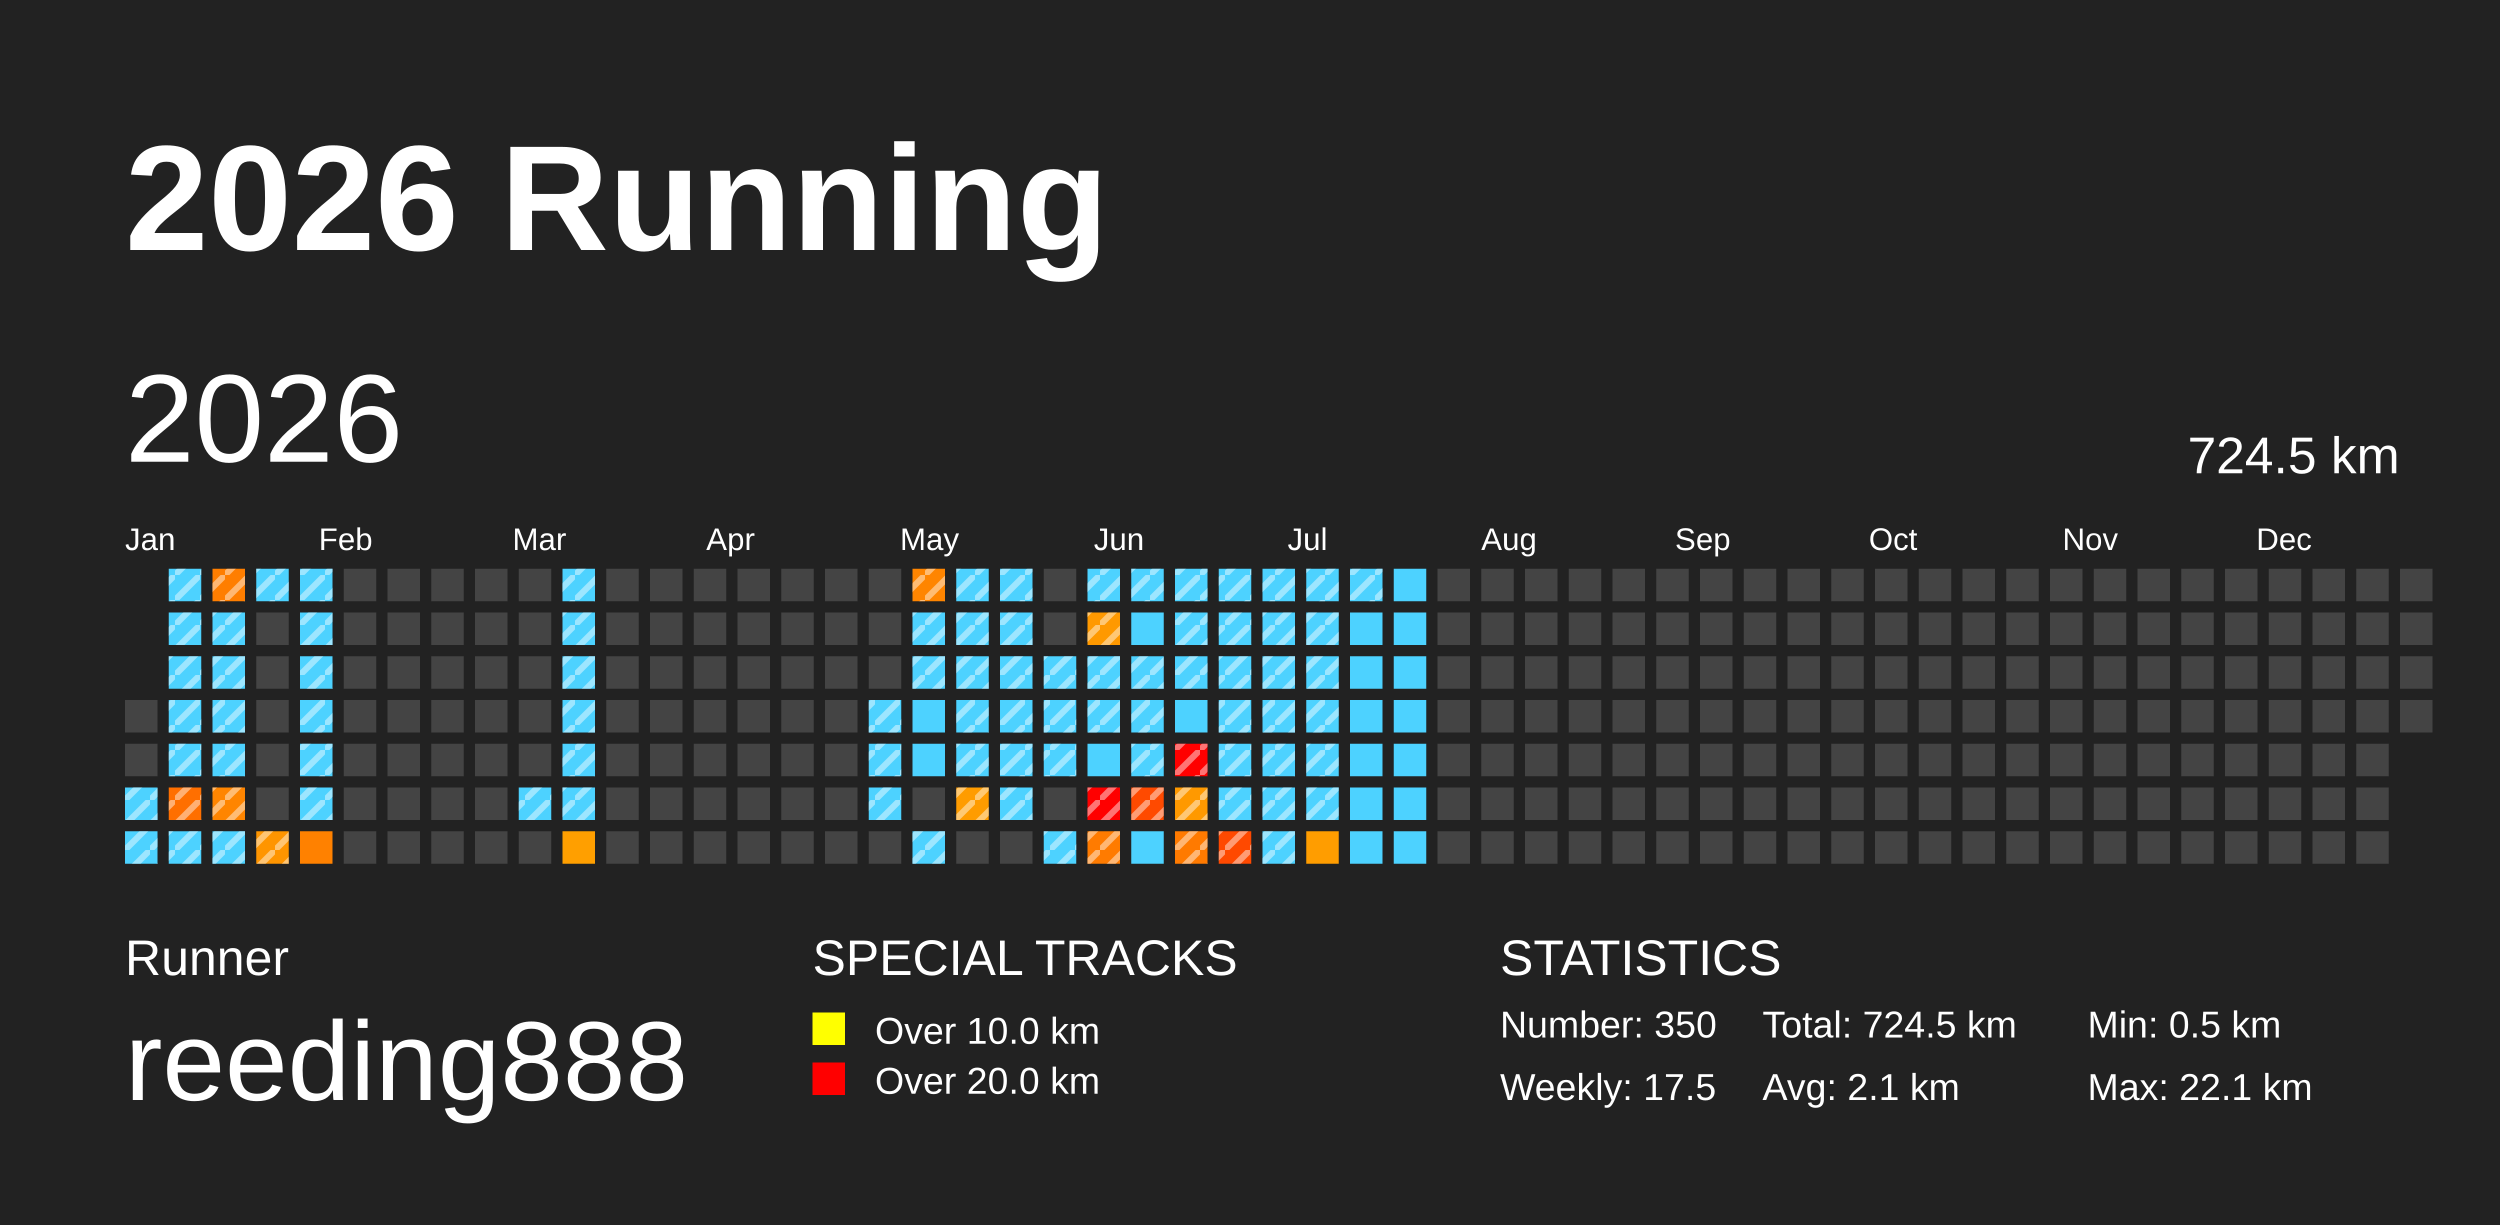
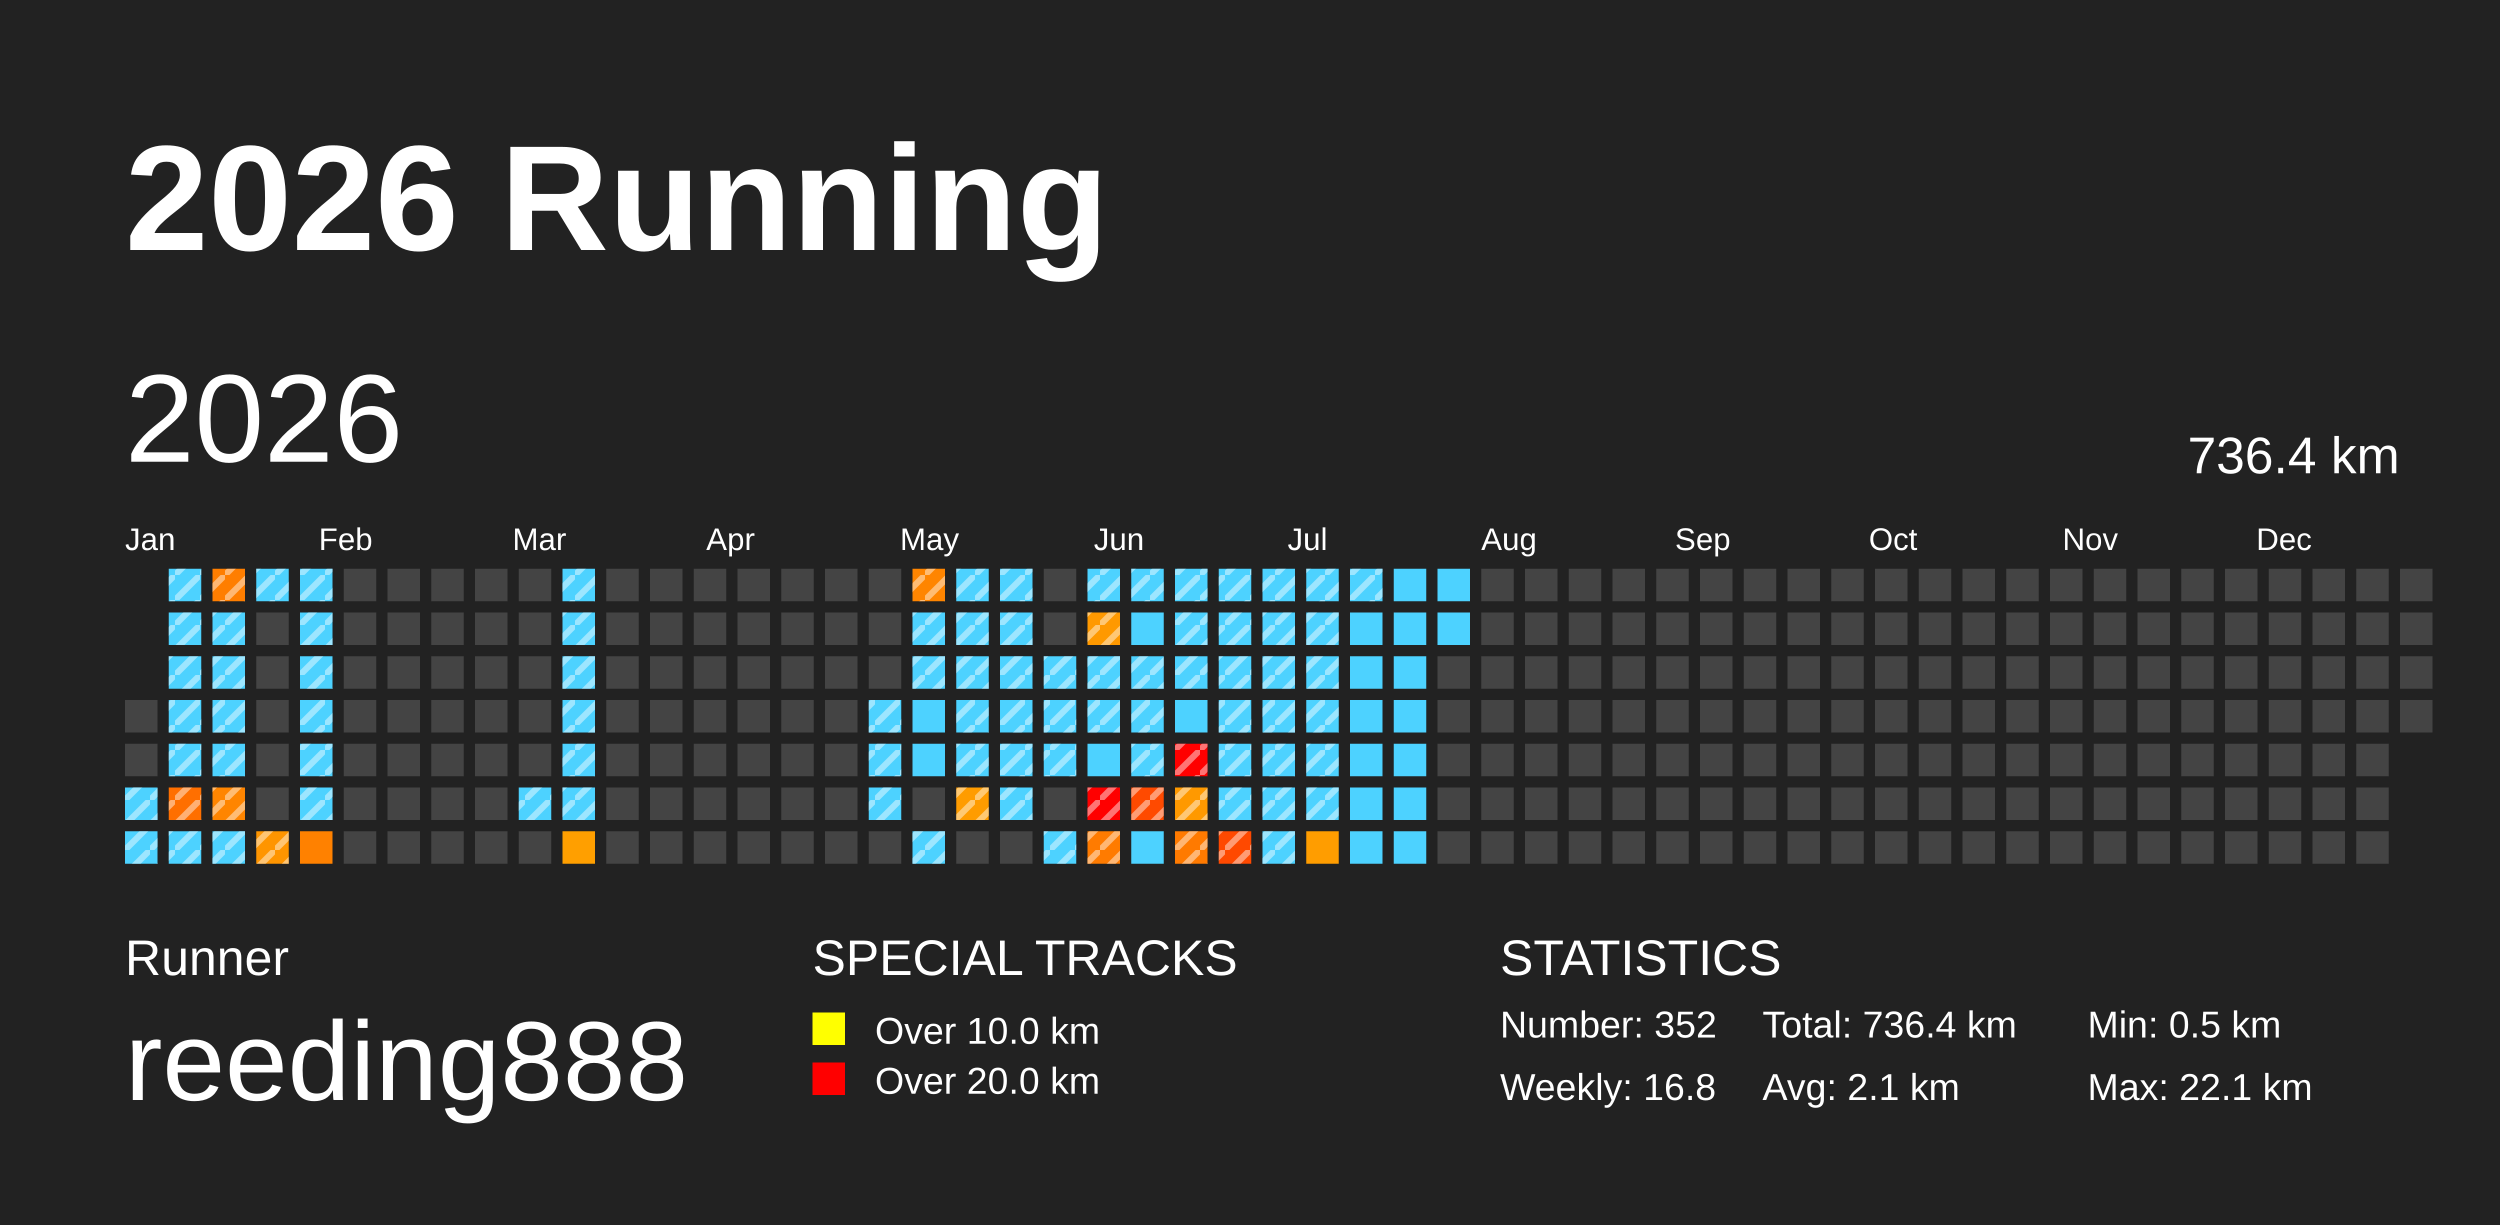
<svg xmlns="http://www.w3.org/2000/svg" baseProfile="full" height="98mm" version="1.1" viewBox="0,0,200,98" width="200mm">
  <defs>
    <pattern height="2" id="indoor-stripe" patternUnits="userSpaceOnUse" width="2">
      <line stroke="white" stroke-opacity="0.45" stroke-width="0.5" x1="0" x2="2" y1="2" y2="0" />
    </pattern>
  </defs>
  <rect fill="#222222" height="98" width="200" x="0" y="0" />
  <text fill="#FFFFFF" style="font-size:12px; font-family:Arial; font-weight:bold;" x="10" y="20">2026 Running</text>
  <text fill="#FFFFFF" style="font-size:4px; font-family:Arial" x="10" y="78">Runner</text>
  <text fill="#FFFFFF" style="font-size:9px; font-family:Arial" x="10" y="88">reeding888</text>
  <text fill="#FFFFFF" style="font-size:4px; font-family:Arial" x="65" y="78">SPECIAL TRACKS</text>
  <rect fill="yellow" height="2.6" width="2.6" x="65" y="81" />
  <text fill="#FFFFFF" style="font-size:3px; font-family:Arial" x="70" y="83.5">Over 10.0 km</text>
  <rect fill="red" height="2.6" width="2.6" x="65" y="85" />
  <text fill="#FFFFFF" style="font-size:3px; font-family:Arial" x="70" y="87.5">Over 20.0 km</text>
  <text fill="#FFFFFF" style="font-size:4px; font-family:Arial" x="120" y="78">STATISTICS</text>
-   <text fill="#FFFFFF" style="font-size:3px; font-family:Arial" x="120" y="83">Number: 350</text>
-   <text fill="#FFFFFF" style="font-size:3px; font-family:Arial" x="120" y="88">Weekly: 17.5</text>
-   <text fill="#FFFFFF" style="font-size:3px; font-family:Arial" x="141" y="83">Total: 724.5 km</text>
+   <text fill="#FFFFFF" style="font-size:3px; font-family:Arial" x="120" y="83">Number: 352</text>
+   <text fill="#FFFFFF" style="font-size:3px; font-family:Arial" x="120" y="88">Weekly: 16.8</text>
+   <text fill="#FFFFFF" style="font-size:3px; font-family:Arial" x="141" y="83">Total: 736.4 km</text>
  <text fill="#FFFFFF" style="font-size:3px; font-family:Arial" x="141" y="88">Avg: 2.1 km</text>
  <text fill="#FFFFFF" style="font-size:3px; font-family:Arial" x="167" y="83">Min: 0.5 km</text>
  <text fill="#FFFFFF" style="font-size:3px; font-family:Arial" x="167" y="88">Max: 22.1 km</text>
  <text dominant-baseline="hanging" fill="#FFFFFF" style="font-size:10.0px; font-family:Arial;" x="10" y="30">2026</text>
-   <text dominant-baseline="hanging" fill="#FFFFFF" style="font-size:4.125px; font-family:Arial;" x="175" y="35">724.5 km</text>
+   <text dominant-baseline="hanging" fill="#FFFFFF" style="font-size:4.125px; font-family:Arial;" x="175" y="35">736.4 km</text>
  <text fill="#FFFFFF" style="font-size:2.5px; font-family:Arial" x="10.0" y="44">Jan</text>
  <text fill="#FFFFFF" style="font-size:2.5px; font-family:Arial" x="25.5" y="44">Feb</text>
  <text fill="#FFFFFF" style="font-size:2.5px; font-family:Arial" x="41.0" y="44">Mar</text>
  <text fill="#FFFFFF" style="font-size:2.5px; font-family:Arial" x="56.5" y="44">Apr</text>
  <text fill="#FFFFFF" style="font-size:2.5px; font-family:Arial" x="72.0" y="44">May</text>
  <text fill="#FFFFFF" style="font-size:2.5px; font-family:Arial" x="87.5" y="44">Jun</text>
  <text fill="#FFFFFF" style="font-size:2.5px; font-family:Arial" x="103.0" y="44">Jul</text>
  <text fill="#FFFFFF" style="font-size:2.5px; font-family:Arial" x="118.5" y="44">Aug</text>
  <text fill="#FFFFFF" style="font-size:2.5px; font-family:Arial" x="134.0" y="44">Sep</text>
  <text fill="#FFFFFF" style="font-size:2.5px; font-family:Arial" x="149.5" y="44">Oct</text>
  <text fill="#FFFFFF" style="font-size:2.5px; font-family:Arial" x="165.0" y="44">Nov</text>
  <text fill="#FFFFFF" style="font-size:2.5px; font-family:Arial" x="180.5" y="44">Dec</text>
  <rect fill="#444444" height="2.6" width="2.6" x="10.0" y="56.0" />
  <rect fill="#444444" height="2.6" width="2.6" x="10.0" y="59.5" />
  <rect fill="#4dd2ff" height="2.6" width="2.6" x="10.0" y="63.0" />
  <rect fill="url(#indoor-stripe)" height="2.6" style="pointer-events: none;" width="2.6" x="10.0" y="63.0" />
  <rect fill="#4dd2ff" height="2.6" width="2.6" x="10.0" y="66.5" />
  <rect fill="url(#indoor-stripe)" height="2.6" style="pointer-events: none;" width="2.6" x="10.0" y="66.5" />
  <rect fill="#4dd2ff" height="2.6" width="2.6" x="13.5" y="45.5" />
  <rect fill="url(#indoor-stripe)" height="2.6" style="pointer-events: none;" width="2.6" x="13.5" y="45.5" />
  <rect fill="#4dd2ff" height="2.6" width="2.6" x="13.5" y="49.0" />
  <rect fill="url(#indoor-stripe)" height="2.6" style="pointer-events: none;" width="2.6" x="13.5" y="49.0" />
  <rect fill="#4dd2ff" height="2.6" width="2.6" x="13.5" y="52.5" />
  <rect fill="url(#indoor-stripe)" height="2.6" style="pointer-events: none;" width="2.6" x="13.5" y="52.5" />
  <rect fill="#4dd2ff" height="2.6" width="2.6" x="13.5" y="56.0" />
  <rect fill="url(#indoor-stripe)" height="2.6" style="pointer-events: none;" width="2.6" x="13.5" y="56.0" />
  <rect fill="#4dd2ff" height="2.6" width="2.6" x="13.5" y="59.5" />
  <rect fill="url(#indoor-stripe)" height="2.6" style="pointer-events: none;" width="2.6" x="13.5" y="59.5" />
  <rect fill="#ff6f00" height="2.6" width="2.6" x="13.5" y="63.0" />
  <rect fill="url(#indoor-stripe)" height="2.6" style="pointer-events: none;" width="2.6" x="13.5" y="63.0" />
  <rect fill="#4dd2ff" height="2.6" width="2.6" x="13.5" y="66.5" />
  <rect fill="url(#indoor-stripe)" height="2.6" style="pointer-events: none;" width="2.6" x="13.5" y="66.5" />
  <rect fill="#ff7e00" height="2.6" width="2.6" x="17.0" y="45.5" />
  <rect fill="url(#indoor-stripe)" height="2.6" style="pointer-events: none;" width="2.6" x="17.0" y="45.5" />
  <rect fill="#4dd2ff" height="2.6" width="2.6" x="17.0" y="49.0" />
  <rect fill="url(#indoor-stripe)" height="2.6" style="pointer-events: none;" width="2.6" x="17.0" y="49.0" />
  <rect fill="#4dd2ff" height="2.6" width="2.6" x="17.0" y="52.5" />
  <rect fill="url(#indoor-stripe)" height="2.6" style="pointer-events: none;" width="2.6" x="17.0" y="52.5" />
  <rect fill="#4dd2ff" height="2.6" width="2.6" x="17.0" y="56.0" />
  <rect fill="url(#indoor-stripe)" height="2.6" style="pointer-events: none;" width="2.6" x="17.0" y="56.0" />
  <rect fill="#4dd2ff" height="2.6" width="2.6" x="17.0" y="59.5" />
  <rect fill="url(#indoor-stripe)" height="2.6" style="pointer-events: none;" width="2.6" x="17.0" y="59.5" />
  <rect fill="#ff8500" height="2.6" width="2.6" x="17.0" y="63.0" />
  <rect fill="url(#indoor-stripe)" height="2.6" style="pointer-events: none;" width="2.6" x="17.0" y="63.0" />
  <rect fill="#4dd2ff" height="2.6" width="2.6" x="17.0" y="66.5" />
  <rect fill="url(#indoor-stripe)" height="2.6" style="pointer-events: none;" width="2.6" x="17.0" y="66.5" />
  <rect fill="#4dd2ff" height="2.6" width="2.6" x="20.5" y="45.5" />
  <rect fill="url(#indoor-stripe)" height="2.6" style="pointer-events: none;" width="2.6" x="20.5" y="45.5" />
  <rect fill="#444444" height="2.6" width="2.6" x="20.5" y="49.0" />
  <rect fill="#444444" height="2.6" width="2.6" x="20.5" y="52.5" />
  <rect fill="#444444" height="2.6" width="2.6" x="20.5" y="56.0" />
  <rect fill="#444444" height="2.6" width="2.6" x="20.5" y="59.5" />
  <rect fill="#444444" height="2.6" width="2.6" x="20.5" y="63.0" />
  <rect fill="#ff9500" height="2.6" width="2.6" x="20.5" y="66.5" />
  <rect fill="url(#indoor-stripe)" height="2.6" style="pointer-events: none;" width="2.6" x="20.5" y="66.5" />
  <rect fill="#4dd2ff" height="2.6" width="2.6" x="24.0" y="45.5" />
  <rect fill="url(#indoor-stripe)" height="2.6" style="pointer-events: none;" width="2.6" x="24.0" y="45.5" />
  <rect fill="#4dd2ff" height="2.6" width="2.6" x="24.0" y="49.0" />
  <rect fill="url(#indoor-stripe)" height="2.6" style="pointer-events: none;" width="2.6" x="24.0" y="49.0" />
  <rect fill="#4dd2ff" height="2.6" width="2.6" x="24.0" y="52.5" />
  <rect fill="url(#indoor-stripe)" height="2.6" style="pointer-events: none;" width="2.6" x="24.0" y="52.5" />
  <rect fill="#4dd2ff" height="2.6" width="2.6" x="24.0" y="56.0" />
  <rect fill="url(#indoor-stripe)" height="2.6" style="pointer-events: none;" width="2.6" x="24.0" y="56.0" />
  <rect fill="#4dd2ff" height="2.6" width="2.6" x="24.0" y="59.5" />
  <rect fill="url(#indoor-stripe)" height="2.6" style="pointer-events: none;" width="2.6" x="24.0" y="59.5" />
  <rect fill="#4dd2ff" height="2.6" width="2.6" x="24.0" y="63.0" />
  <rect fill="url(#indoor-stripe)" height="2.6" style="pointer-events: none;" width="2.6" x="24.0" y="63.0" />
  <rect fill="#ff8100" height="2.6" width="2.6" x="24.0" y="66.5" />
  <rect fill="#444444" height="2.6" width="2.6" x="27.5" y="45.5" />
  <rect fill="#444444" height="2.6" width="2.6" x="27.5" y="49.0" />
  <rect fill="#444444" height="2.6" width="2.6" x="27.5" y="52.5" />
  <rect fill="#444444" height="2.6" width="2.6" x="27.5" y="56.0" />
  <rect fill="#444444" height="2.6" width="2.6" x="27.5" y="59.5" />
  <rect fill="#444444" height="2.6" width="2.6" x="27.5" y="63.0" />
  <rect fill="#444444" height="2.6" width="2.6" x="27.5" y="66.5" />
  <rect fill="#444444" height="2.6" width="2.6" x="31.0" y="45.5" />
  <rect fill="#444444" height="2.6" width="2.6" x="31.0" y="49.0" />
  <rect fill="#444444" height="2.6" width="2.6" x="31.0" y="52.5" />
  <rect fill="#444444" height="2.6" width="2.6" x="31.0" y="56.0" />
  <rect fill="#444444" height="2.6" width="2.6" x="31.0" y="59.5" />
  <rect fill="#444444" height="2.6" width="2.6" x="31.0" y="63.0" />
  <rect fill="#444444" height="2.6" width="2.6" x="31.0" y="66.5" />
  <rect fill="#444444" height="2.6" width="2.6" x="34.5" y="45.5" />
  <rect fill="#444444" height="2.6" width="2.6" x="34.5" y="49.0" />
  <rect fill="#444444" height="2.6" width="2.6" x="34.5" y="52.5" />
  <rect fill="#444444" height="2.6" width="2.6" x="34.5" y="56.0" />
  <rect fill="#444444" height="2.6" width="2.6" x="34.5" y="59.5" />
  <rect fill="#444444" height="2.6" width="2.6" x="34.5" y="63.0" />
  <rect fill="#444444" height="2.6" width="2.6" x="34.5" y="66.5" />
  <rect fill="#444444" height="2.6" width="2.6" x="38.0" y="45.5" />
  <rect fill="#444444" height="2.6" width="2.6" x="38.0" y="49.0" />
  <rect fill="#444444" height="2.6" width="2.6" x="38.0" y="52.5" />
  <rect fill="#444444" height="2.6" width="2.6" x="38.0" y="56.0" />
  <rect fill="#444444" height="2.6" width="2.6" x="38.0" y="59.5" />
  <rect fill="#444444" height="2.6" width="2.6" x="38.0" y="63.0" />
  <rect fill="#444444" height="2.6" width="2.6" x="38.0" y="66.5" />
  <rect fill="#444444" height="2.6" width="2.6" x="41.5" y="45.5" />
  <rect fill="#444444" height="2.6" width="2.6" x="41.5" y="49.0" />
  <rect fill="#444444" height="2.6" width="2.6" x="41.5" y="52.5" />
  <rect fill="#444444" height="2.6" width="2.6" x="41.5" y="56.0" />
  <rect fill="#444444" height="2.6" width="2.6" x="41.5" y="59.5" />
  <rect fill="#4dd2ff" height="2.6" width="2.6" x="41.5" y="63.0" />
  <rect fill="url(#indoor-stripe)" height="2.6" style="pointer-events: none;" width="2.6" x="41.5" y="63.0" />
  <rect fill="#444444" height="2.6" width="2.6" x="41.5" y="66.5" />
  <rect fill="#4dd2ff" height="2.6" width="2.6" x="45.0" y="45.5" />
  <rect fill="url(#indoor-stripe)" height="2.6" style="pointer-events: none;" width="2.6" x="45.0" y="45.5" />
  <rect fill="#4dd2ff" height="2.6" width="2.6" x="45.0" y="49.0" />
  <rect fill="url(#indoor-stripe)" height="2.6" style="pointer-events: none;" width="2.6" x="45.0" y="49.0" />
  <rect fill="#4dd2ff" height="2.6" width="2.6" x="45.0" y="52.5" />
  <rect fill="url(#indoor-stripe)" height="2.6" style="pointer-events: none;" width="2.6" x="45.0" y="52.5" />
  <rect fill="#4dd2ff" height="2.6" width="2.6" x="45.0" y="56.0" />
  <rect fill="url(#indoor-stripe)" height="2.6" style="pointer-events: none;" width="2.6" x="45.0" y="56.0" />
  <rect fill="#4dd2ff" height="2.6" width="2.6" x="45.0" y="59.5" />
  <rect fill="url(#indoor-stripe)" height="2.6" style="pointer-events: none;" width="2.6" x="45.0" y="59.5" />
  <rect fill="#4dd2ff" height="2.6" width="2.6" x="45.0" y="63.0" />
  <rect fill="url(#indoor-stripe)" height="2.6" style="pointer-events: none;" width="2.6" x="45.0" y="63.0" />
  <rect fill="#ff9f00" height="2.6" width="2.6" x="45.0" y="66.5" />
  <rect fill="#444444" height="2.6" width="2.6" x="48.5" y="45.5" />
  <rect fill="#444444" height="2.6" width="2.6" x="48.5" y="49.0" />
  <rect fill="#444444" height="2.6" width="2.6" x="48.5" y="52.5" />
  <rect fill="#444444" height="2.6" width="2.6" x="48.5" y="56.0" />
  <rect fill="#444444" height="2.6" width="2.6" x="48.5" y="59.5" />
  <rect fill="#444444" height="2.6" width="2.6" x="48.5" y="63.0" />
  <rect fill="#444444" height="2.6" width="2.6" x="48.5" y="66.5" />
  <rect fill="#444444" height="2.6" width="2.6" x="52.0" y="45.5" />
  <rect fill="#444444" height="2.6" width="2.6" x="52.0" y="49.0" />
  <rect fill="#444444" height="2.6" width="2.6" x="52.0" y="52.5" />
  <rect fill="#444444" height="2.6" width="2.6" x="52.0" y="56.0" />
  <rect fill="#444444" height="2.6" width="2.6" x="52.0" y="59.5" />
  <rect fill="#444444" height="2.6" width="2.6" x="52.0" y="63.0" />
  <rect fill="#444444" height="2.6" width="2.6" x="52.0" y="66.5" />
  <rect fill="#444444" height="2.6" width="2.6" x="55.5" y="45.5" />
  <rect fill="#444444" height="2.6" width="2.6" x="55.5" y="49.0" />
  <rect fill="#444444" height="2.6" width="2.6" x="55.5" y="52.5" />
  <rect fill="#444444" height="2.6" width="2.6" x="55.5" y="56.0" />
  <rect fill="#444444" height="2.6" width="2.6" x="55.5" y="59.5" />
  <rect fill="#444444" height="2.6" width="2.6" x="55.5" y="63.0" />
  <rect fill="#444444" height="2.6" width="2.6" x="55.5" y="66.5" />
  <rect fill="#444444" height="2.6" width="2.6" x="59.0" y="45.5" />
  <rect fill="#444444" height="2.6" width="2.6" x="59.0" y="49.0" />
  <rect fill="#444444" height="2.6" width="2.6" x="59.0" y="52.5" />
  <rect fill="#444444" height="2.6" width="2.6" x="59.0" y="56.0" />
  <rect fill="#444444" height="2.6" width="2.6" x="59.0" y="59.5" />
  <rect fill="#444444" height="2.6" width="2.6" x="59.0" y="63.0" />
  <rect fill="#444444" height="2.6" width="2.6" x="59.0" y="66.5" />
  <rect fill="#444444" height="2.6" width="2.6" x="62.5" y="45.5" />
  <rect fill="#444444" height="2.6" width="2.6" x="62.5" y="49.0" />
  <rect fill="#444444" height="2.6" width="2.6" x="62.5" y="52.5" />
  <rect fill="#444444" height="2.6" width="2.6" x="62.5" y="56.0" />
  <rect fill="#444444" height="2.6" width="2.6" x="62.5" y="59.5" />
  <rect fill="#444444" height="2.6" width="2.6" x="62.5" y="63.0" />
  <rect fill="#444444" height="2.6" width="2.6" x="62.5" y="66.5" />
  <rect fill="#444444" height="2.6" width="2.6" x="66.0" y="45.5" />
  <rect fill="#444444" height="2.6" width="2.6" x="66.0" y="49.0" />
  <rect fill="#444444" height="2.6" width="2.6" x="66.0" y="52.5" />
  <rect fill="#444444" height="2.6" width="2.6" x="66.0" y="56.0" />
  <rect fill="#444444" height="2.6" width="2.6" x="66.0" y="59.5" />
  <rect fill="#444444" height="2.6" width="2.6" x="66.0" y="63.0" />
  <rect fill="#444444" height="2.6" width="2.6" x="66.0" y="66.5" />
  <rect fill="#444444" height="2.6" width="2.6" x="69.5" y="45.5" />
  <rect fill="#444444" height="2.6" width="2.6" x="69.5" y="49.0" />
  <rect fill="#444444" height="2.6" width="2.6" x="69.5" y="52.5" />
  <rect fill="#4dd2ff" height="2.6" width="2.6" x="69.5" y="56.0" />
  <rect fill="url(#indoor-stripe)" height="2.6" style="pointer-events: none;" width="2.6" x="69.5" y="56.0" />
  <rect fill="#4dd2ff" height="2.6" width="2.6" x="69.5" y="59.5" />
  <rect fill="url(#indoor-stripe)" height="2.6" style="pointer-events: none;" width="2.6" x="69.5" y="59.5" />
  <rect fill="#4dd2ff" height="2.6" width="2.6" x="69.5" y="63.0" />
  <rect fill="url(#indoor-stripe)" height="2.6" style="pointer-events: none;" width="2.6" x="69.5" y="63.0" />
  <rect fill="#444444" height="2.6" width="2.6" x="69.5" y="66.5" />
  <rect fill="#ff8500" height="2.6" width="2.6" x="73.0" y="45.5" />
  <rect fill="url(#indoor-stripe)" height="2.6" style="pointer-events: none;" width="2.6" x="73.0" y="45.5" />
  <rect fill="#4dd2ff" height="2.6" width="2.6" x="73.0" y="49.0" />
  <rect fill="url(#indoor-stripe)" height="2.6" style="pointer-events: none;" width="2.6" x="73.0" y="49.0" />
  <rect fill="#4dd2ff" height="2.6" width="2.6" x="73.0" y="52.5" />
  <rect fill="url(#indoor-stripe)" height="2.6" style="pointer-events: none;" width="2.6" x="73.0" y="52.5" />
  <rect fill="#4dd2ff" height="2.6" width="2.6" x="73.0" y="56.0" />
  <rect fill="#4dd2ff" height="2.6" width="2.6" x="73.0" y="59.5" />
  <rect fill="#444444" height="2.6" width="2.6" x="73.0" y="63.0" />
  <rect fill="#4dd2ff" height="2.6" width="2.6" x="73.0" y="66.5" />
  <rect fill="url(#indoor-stripe)" height="2.6" style="pointer-events: none;" width="2.6" x="73.0" y="66.5" />
  <rect fill="#4dd2ff" height="2.6" width="2.6" x="76.5" y="45.5" />
  <rect fill="url(#indoor-stripe)" height="2.6" style="pointer-events: none;" width="2.6" x="76.5" y="45.5" />
  <rect fill="#4dd2ff" height="2.6" width="2.6" x="76.5" y="49.0" />
  <rect fill="url(#indoor-stripe)" height="2.6" style="pointer-events: none;" width="2.6" x="76.5" y="49.0" />
  <rect fill="#4dd2ff" height="2.6" width="2.6" x="76.5" y="52.5" />
  <rect fill="url(#indoor-stripe)" height="2.6" style="pointer-events: none;" width="2.6" x="76.5" y="52.5" />
  <rect fill="#4dd2ff" height="2.6" width="2.6" x="76.5" y="56.0" />
  <rect fill="url(#indoor-stripe)" height="2.6" style="pointer-events: none;" width="2.6" x="76.5" y="56.0" />
  <rect fill="#4dd2ff" height="2.6" width="2.6" x="76.5" y="59.5" />
  <rect fill="url(#indoor-stripe)" height="2.6" style="pointer-events: none;" width="2.6" x="76.5" y="59.5" />
  <rect fill="#ff9c00" height="2.6" width="2.6" x="76.5" y="63.0" />
  <rect fill="url(#indoor-stripe)" height="2.6" style="pointer-events: none;" width="2.6" x="76.5" y="63.0" />
  <rect fill="#444444" height="2.6" width="2.6" x="76.5" y="66.5" />
  <rect fill="#4dd2ff" height="2.6" width="2.6" x="80.0" y="45.5" />
  <rect fill="url(#indoor-stripe)" height="2.6" style="pointer-events: none;" width="2.6" x="80.0" y="45.5" />
  <rect fill="#4dd2ff" height="2.6" width="2.6" x="80.0" y="49.0" />
  <rect fill="url(#indoor-stripe)" height="2.6" style="pointer-events: none;" width="2.6" x="80.0" y="49.0" />
  <rect fill="#4dd2ff" height="2.6" width="2.6" x="80.0" y="52.5" />
  <rect fill="url(#indoor-stripe)" height="2.6" style="pointer-events: none;" width="2.6" x="80.0" y="52.5" />
  <rect fill="#4dd2ff" height="2.6" width="2.6" x="80.0" y="56.0" />
  <rect fill="url(#indoor-stripe)" height="2.6" style="pointer-events: none;" width="2.6" x="80.0" y="56.0" />
  <rect fill="#4dd2ff" height="2.6" width="2.6" x="80.0" y="59.5" />
  <rect fill="url(#indoor-stripe)" height="2.6" style="pointer-events: none;" width="2.6" x="80.0" y="59.5" />
  <rect fill="#4dd2ff" height="2.6" width="2.6" x="80.0" y="63.0" />
  <rect fill="url(#indoor-stripe)" height="2.6" style="pointer-events: none;" width="2.6" x="80.0" y="63.0" />
  <rect fill="#444444" height="2.6" width="2.6" x="80.0" y="66.5" />
  <rect fill="#444444" height="2.6" width="2.6" x="83.5" y="45.5" />
  <rect fill="#444444" height="2.6" width="2.6" x="83.5" y="49.0" />
  <rect fill="#4dd2ff" height="2.6" width="2.6" x="83.5" y="52.5" />
  <rect fill="url(#indoor-stripe)" height="2.6" style="pointer-events: none;" width="2.6" x="83.5" y="52.5" />
  <rect fill="#4dd2ff" height="2.6" width="2.6" x="83.5" y="56.0" />
  <rect fill="url(#indoor-stripe)" height="2.6" style="pointer-events: none;" width="2.6" x="83.5" y="56.0" />
  <rect fill="#4dd2ff" height="2.6" width="2.6" x="83.5" y="59.5" />
  <rect fill="url(#indoor-stripe)" height="2.6" style="pointer-events: none;" width="2.6" x="83.5" y="59.5" />
  <rect fill="#444444" height="2.6" width="2.6" x="83.5" y="63.0" />
  <rect fill="#4dd2ff" height="2.6" width="2.6" x="83.5" y="66.5" />
  <rect fill="url(#indoor-stripe)" height="2.6" style="pointer-events: none;" width="2.6" x="83.5" y="66.5" />
  <rect fill="#4dd2ff" height="2.6" width="2.6" x="87.0" y="45.5" />
  <rect fill="url(#indoor-stripe)" height="2.6" style="pointer-events: none;" width="2.6" x="87.0" y="45.5" />
  <rect fill="#ff9900" height="2.6" width="2.6" x="87.0" y="49.0" />
  <rect fill="url(#indoor-stripe)" height="2.6" style="pointer-events: none;" width="2.6" x="87.0" y="49.0" />
  <rect fill="#4dd2ff" height="2.6" width="2.6" x="87.0" y="52.5" />
  <rect fill="url(#indoor-stripe)" height="2.6" style="pointer-events: none;" width="2.6" x="87.0" y="52.5" />
  <rect fill="#4dd2ff" height="2.6" width="2.6" x="87.0" y="56.0" />
  <rect fill="url(#indoor-stripe)" height="2.6" style="pointer-events: none;" width="2.6" x="87.0" y="56.0" />
  <rect fill="#4dd2ff" height="2.6" width="2.6" x="87.0" y="59.5" />
  <rect fill="red" height="2.6" width="2.6" x="87.0" y="63.0" />
  <rect fill="url(#indoor-stripe)" height="2.6" style="pointer-events: none;" width="2.6" x="87.0" y="63.0" />
  <rect fill="#ff7b00" height="2.6" width="2.6" x="87.0" y="66.5" />
  <rect fill="url(#indoor-stripe)" height="2.6" style="pointer-events: none;" width="2.6" x="87.0" y="66.5" />
  <rect fill="#4dd2ff" height="2.6" width="2.6" x="90.5" y="45.5" />
  <rect fill="url(#indoor-stripe)" height="2.6" style="pointer-events: none;" width="2.6" x="90.5" y="45.5" />
  <rect fill="#4dd2ff" height="2.6" width="2.6" x="90.5" y="49.0" />
  <rect fill="#4dd2ff" height="2.6" width="2.6" x="90.5" y="52.5" />
  <rect fill="url(#indoor-stripe)" height="2.6" style="pointer-events: none;" width="2.6" x="90.5" y="52.5" />
  <rect fill="#4dd2ff" height="2.6" width="2.6" x="90.5" y="56.0" />
  <rect fill="url(#indoor-stripe)" height="2.6" style="pointer-events: none;" width="2.6" x="90.5" y="56.0" />
  <rect fill="#4dd2ff" height="2.6" width="2.6" x="90.5" y="59.5" />
  <rect fill="url(#indoor-stripe)" height="2.6" style="pointer-events: none;" width="2.6" x="90.5" y="59.5" />
  <rect fill="#ff4a00" height="2.6" width="2.6" x="90.5" y="63.0" />
  <rect fill="url(#indoor-stripe)" height="2.6" style="pointer-events: none;" width="2.6" x="90.5" y="63.0" />
  <rect fill="#4dd2ff" height="2.6" width="2.6" x="90.5" y="66.5" />
  <rect fill="#4dd2ff" height="2.6" width="2.6" x="94.0" y="45.5" />
  <rect fill="url(#indoor-stripe)" height="2.6" style="pointer-events: none;" width="2.6" x="94.0" y="45.5" />
  <rect fill="#4dd2ff" height="2.6" width="2.6" x="94.0" y="49.0" />
  <rect fill="url(#indoor-stripe)" height="2.6" style="pointer-events: none;" width="2.6" x="94.0" y="49.0" />
  <rect fill="#4dd2ff" height="2.6" width="2.6" x="94.0" y="52.5" />
  <rect fill="url(#indoor-stripe)" height="2.6" style="pointer-events: none;" width="2.6" x="94.0" y="52.5" />
  <rect fill="#4dd2ff" height="2.6" width="2.6" x="94.0" y="56.0" />
  <rect fill="red" height="2.6" width="2.6" x="94.0" y="59.5" />
  <rect fill="url(#indoor-stripe)" height="2.6" style="pointer-events: none;" width="2.6" x="94.0" y="59.5" />
  <rect fill="#ff9900" height="2.6" width="2.6" x="94.0" y="63.0" />
  <rect fill="url(#indoor-stripe)" height="2.6" style="pointer-events: none;" width="2.6" x="94.0" y="63.0" />
  <rect fill="#ff7a00" height="2.6" width="2.6" x="94.0" y="66.5" />
  <rect fill="url(#indoor-stripe)" height="2.6" style="pointer-events: none;" width="2.6" x="94.0" y="66.5" />
  <rect fill="#4dd2ff" height="2.6" width="2.6" x="97.5" y="45.5" />
  <rect fill="url(#indoor-stripe)" height="2.6" style="pointer-events: none;" width="2.6" x="97.5" y="45.5" />
  <rect fill="#4dd2ff" height="2.6" width="2.6" x="97.5" y="49.0" />
  <rect fill="url(#indoor-stripe)" height="2.6" style="pointer-events: none;" width="2.6" x="97.5" y="49.0" />
  <rect fill="#4dd2ff" height="2.6" width="2.6" x="97.5" y="52.5" />
  <rect fill="url(#indoor-stripe)" height="2.6" style="pointer-events: none;" width="2.6" x="97.5" y="52.5" />
  <rect fill="#4dd2ff" height="2.6" width="2.6" x="97.5" y="56.0" />
  <rect fill="url(#indoor-stripe)" height="2.6" style="pointer-events: none;" width="2.6" x="97.5" y="56.0" />
  <rect fill="#4dd2ff" height="2.6" width="2.6" x="97.5" y="59.5" />
  <rect fill="url(#indoor-stripe)" height="2.6" style="pointer-events: none;" width="2.6" x="97.5" y="59.5" />
  <rect fill="#4dd2ff" height="2.6" width="2.6" x="97.5" y="63.0" />
  <rect fill="url(#indoor-stripe)" height="2.6" style="pointer-events: none;" width="2.6" x="97.5" y="63.0" />
  <rect fill="#ff4900" height="2.6" width="2.6" x="97.5" y="66.5" />
  <rect fill="url(#indoor-stripe)" height="2.6" style="pointer-events: none;" width="2.6" x="97.5" y="66.5" />
  <rect fill="#4dd2ff" height="2.6" width="2.6" x="101.0" y="45.5" />
  <rect fill="url(#indoor-stripe)" height="2.6" style="pointer-events: none;" width="2.6" x="101.0" y="45.5" />
  <rect fill="#4dd2ff" height="2.6" width="2.6" x="101.0" y="49.0" />
  <rect fill="url(#indoor-stripe)" height="2.6" style="pointer-events: none;" width="2.6" x="101.0" y="49.0" />
  <rect fill="#4dd2ff" height="2.6" width="2.6" x="101.0" y="52.5" />
  <rect fill="url(#indoor-stripe)" height="2.6" style="pointer-events: none;" width="2.6" x="101.0" y="52.5" />
  <rect fill="#4dd2ff" height="2.6" width="2.6" x="101.0" y="56.0" />
  <rect fill="url(#indoor-stripe)" height="2.6" style="pointer-events: none;" width="2.6" x="101.0" y="56.0" />
  <rect fill="#4dd2ff" height="2.6" width="2.6" x="101.0" y="59.5" />
  <rect fill="url(#indoor-stripe)" height="2.6" style="pointer-events: none;" width="2.6" x="101.0" y="59.5" />
  <rect fill="#4dd2ff" height="2.6" width="2.6" x="101.0" y="63.0" />
  <rect fill="url(#indoor-stripe)" height="2.6" style="pointer-events: none;" width="2.6" x="101.0" y="63.0" />
  <rect fill="#4dd2ff" height="2.6" width="2.6" x="101.0" y="66.5" />
  <rect fill="url(#indoor-stripe)" height="2.6" style="pointer-events: none;" width="2.6" x="101.0" y="66.5" />
  <rect fill="#4dd2ff" height="2.6" width="2.6" x="104.5" y="45.5" />
  <rect fill="url(#indoor-stripe)" height="2.6" style="pointer-events: none;" width="2.6" x="104.5" y="45.5" />
  <rect fill="#4dd2ff" height="2.6" width="2.6" x="104.5" y="49.0" />
  <rect fill="url(#indoor-stripe)" height="2.6" style="pointer-events: none;" width="2.6" x="104.5" y="49.0" />
  <rect fill="#4dd2ff" height="2.6" width="2.6" x="104.5" y="52.5" />
  <rect fill="url(#indoor-stripe)" height="2.6" style="pointer-events: none;" width="2.6" x="104.5" y="52.5" />
  <rect fill="#4dd2ff" height="2.6" width="2.6" x="104.5" y="56.0" />
  <rect fill="url(#indoor-stripe)" height="2.6" style="pointer-events: none;" width="2.6" x="104.5" y="56.0" />
  <rect fill="#4dd2ff" height="2.6" width="2.6" x="104.5" y="59.5" />
  <rect fill="url(#indoor-stripe)" height="2.6" style="pointer-events: none;" width="2.6" x="104.5" y="59.5" />
  <rect fill="#4dd2ff" height="2.6" width="2.6" x="104.5" y="63.0" />
  <rect fill="url(#indoor-stripe)" height="2.6" style="pointer-events: none;" width="2.6" x="104.5" y="63.0" />
  <rect fill="#ff9d00" height="2.6" width="2.6" x="104.5" y="66.5" />
  <rect fill="#4dd2ff" height="2.6" width="2.6" x="108.0" y="45.5" />
  <rect fill="url(#indoor-stripe)" height="2.6" style="pointer-events: none;" width="2.6" x="108.0" y="45.5" />
  <rect fill="#4dd2ff" height="2.6" width="2.6" x="108.0" y="49.0" />
  <rect fill="#4dd2ff" height="2.6" width="2.6" x="108.0" y="52.5" />
  <rect fill="#4dd2ff" height="2.6" width="2.6" x="108.0" y="56.0" />
  <rect fill="#4dd2ff" height="2.6" width="2.6" x="108.0" y="59.5" />
  <rect fill="#4dd2ff" height="2.6" width="2.6" x="108.0" y="63.0" />
  <rect fill="#4dd2ff" height="2.6" width="2.6" x="108.0" y="66.5" />
  <rect fill="#4dd2ff" height="2.6" width="2.6" x="111.5" y="45.5" />
  <rect fill="#4dd2ff" height="2.6" width="2.6" x="111.5" y="49.0" />
  <rect fill="#4dd2ff" height="2.6" width="2.6" x="111.5" y="52.5" />
  <rect fill="#4dd2ff" height="2.6" width="2.6" x="111.5" y="56.0" />
  <rect fill="#4dd2ff" height="2.6" width="2.6" x="111.5" y="59.5" />
  <rect fill="#4dd2ff" height="2.6" width="2.6" x="111.5" y="63.0" />
  <rect fill="#4dd2ff" height="2.6" width="2.6" x="111.5" y="66.5" />
-   <rect fill="#444444" height="2.6" width="2.6" x="115.0" y="45.5" />
-   <rect fill="#444444" height="2.6" width="2.6" x="115.0" y="49.0" />
+   <rect fill="#4dd2ff" height="2.6" width="2.6" x="115.0" y="45.5" />
+   <rect fill="#4dd2ff" height="2.6" width="2.6" x="115.0" y="49.0" />
  <rect fill="#444444" height="2.6" width="2.6" x="115.0" y="52.5" />
  <rect fill="#444444" height="2.6" width="2.6" x="115.0" y="56.0" />
  <rect fill="#444444" height="2.6" width="2.6" x="115.0" y="59.5" />
  <rect fill="#444444" height="2.6" width="2.6" x="115.0" y="63.0" />
  <rect fill="#444444" height="2.6" width="2.6" x="115.0" y="66.5" />
  <rect fill="#444444" height="2.6" width="2.6" x="118.5" y="45.5" />
  <rect fill="#444444" height="2.6" width="2.6" x="118.5" y="49.0" />
  <rect fill="#444444" height="2.6" width="2.6" x="118.5" y="52.5" />
  <rect fill="#444444" height="2.6" width="2.6" x="118.5" y="56.0" />
  <rect fill="#444444" height="2.6" width="2.6" x="118.5" y="59.5" />
  <rect fill="#444444" height="2.6" width="2.6" x="118.5" y="63.0" />
  <rect fill="#444444" height="2.6" width="2.6" x="118.5" y="66.5" />
  <rect fill="#444444" height="2.6" width="2.6" x="122.0" y="45.5" />
  <rect fill="#444444" height="2.6" width="2.6" x="122.0" y="49.0" />
  <rect fill="#444444" height="2.6" width="2.6" x="122.0" y="52.5" />
  <rect fill="#444444" height="2.6" width="2.6" x="122.0" y="56.0" />
  <rect fill="#444444" height="2.6" width="2.6" x="122.0" y="59.5" />
  <rect fill="#444444" height="2.6" width="2.6" x="122.0" y="63.0" />
  <rect fill="#444444" height="2.6" width="2.6" x="122.0" y="66.5" />
  <rect fill="#444444" height="2.6" width="2.6" x="125.5" y="45.5" />
  <rect fill="#444444" height="2.6" width="2.6" x="125.5" y="49.0" />
  <rect fill="#444444" height="2.6" width="2.6" x="125.5" y="52.5" />
  <rect fill="#444444" height="2.6" width="2.6" x="125.5" y="56.0" />
  <rect fill="#444444" height="2.6" width="2.6" x="125.5" y="59.5" />
  <rect fill="#444444" height="2.6" width="2.6" x="125.5" y="63.0" />
  <rect fill="#444444" height="2.6" width="2.6" x="125.5" y="66.5" />
  <rect fill="#444444" height="2.6" width="2.6" x="129.0" y="45.5" />
  <rect fill="#444444" height="2.6" width="2.6" x="129.0" y="49.0" />
  <rect fill="#444444" height="2.6" width="2.6" x="129.0" y="52.5" />
  <rect fill="#444444" height="2.6" width="2.6" x="129.0" y="56.0" />
  <rect fill="#444444" height="2.6" width="2.6" x="129.0" y="59.5" />
  <rect fill="#444444" height="2.6" width="2.6" x="129.0" y="63.0" />
  <rect fill="#444444" height="2.6" width="2.6" x="129.0" y="66.5" />
  <rect fill="#444444" height="2.6" width="2.6" x="132.5" y="45.5" />
  <rect fill="#444444" height="2.6" width="2.6" x="132.5" y="49.0" />
  <rect fill="#444444" height="2.6" width="2.6" x="132.5" y="52.5" />
  <rect fill="#444444" height="2.6" width="2.6" x="132.5" y="56.0" />
  <rect fill="#444444" height="2.6" width="2.6" x="132.5" y="59.5" />
  <rect fill="#444444" height="2.6" width="2.6" x="132.5" y="63.0" />
  <rect fill="#444444" height="2.6" width="2.6" x="132.5" y="66.5" />
  <rect fill="#444444" height="2.6" width="2.6" x="136.0" y="45.5" />
  <rect fill="#444444" height="2.6" width="2.6" x="136.0" y="49.0" />
  <rect fill="#444444" height="2.6" width="2.6" x="136.0" y="52.5" />
  <rect fill="#444444" height="2.6" width="2.6" x="136.0" y="56.0" />
  <rect fill="#444444" height="2.6" width="2.6" x="136.0" y="59.5" />
  <rect fill="#444444" height="2.6" width="2.6" x="136.0" y="63.0" />
  <rect fill="#444444" height="2.6" width="2.6" x="136.0" y="66.5" />
  <rect fill="#444444" height="2.6" width="2.6" x="139.5" y="45.5" />
  <rect fill="#444444" height="2.6" width="2.6" x="139.5" y="49.0" />
  <rect fill="#444444" height="2.6" width="2.6" x="139.5" y="52.5" />
  <rect fill="#444444" height="2.6" width="2.6" x="139.5" y="56.0" />
  <rect fill="#444444" height="2.6" width="2.6" x="139.5" y="59.5" />
  <rect fill="#444444" height="2.6" width="2.6" x="139.5" y="63.0" />
  <rect fill="#444444" height="2.6" width="2.6" x="139.5" y="66.5" />
  <rect fill="#444444" height="2.6" width="2.6" x="143.0" y="45.5" />
  <rect fill="#444444" height="2.6" width="2.6" x="143.0" y="49.0" />
  <rect fill="#444444" height="2.6" width="2.6" x="143.0" y="52.5" />
  <rect fill="#444444" height="2.6" width="2.6" x="143.0" y="56.0" />
  <rect fill="#444444" height="2.6" width="2.6" x="143.0" y="59.5" />
  <rect fill="#444444" height="2.6" width="2.6" x="143.0" y="63.0" />
  <rect fill="#444444" height="2.6" width="2.6" x="143.0" y="66.5" />
  <rect fill="#444444" height="2.6" width="2.6" x="146.5" y="45.5" />
  <rect fill="#444444" height="2.6" width="2.6" x="146.5" y="49.0" />
  <rect fill="#444444" height="2.6" width="2.6" x="146.5" y="52.5" />
  <rect fill="#444444" height="2.6" width="2.6" x="146.5" y="56.0" />
  <rect fill="#444444" height="2.6" width="2.6" x="146.5" y="59.5" />
  <rect fill="#444444" height="2.6" width="2.6" x="146.5" y="63.0" />
  <rect fill="#444444" height="2.6" width="2.6" x="146.5" y="66.5" />
  <rect fill="#444444" height="2.6" width="2.6" x="150.0" y="45.5" />
  <rect fill="#444444" height="2.6" width="2.6" x="150.0" y="49.0" />
  <rect fill="#444444" height="2.6" width="2.6" x="150.0" y="52.5" />
  <rect fill="#444444" height="2.6" width="2.6" x="150.0" y="56.0" />
  <rect fill="#444444" height="2.6" width="2.6" x="150.0" y="59.5" />
  <rect fill="#444444" height="2.6" width="2.6" x="150.0" y="63.0" />
  <rect fill="#444444" height="2.6" width="2.6" x="150.0" y="66.5" />
  <rect fill="#444444" height="2.6" width="2.6" x="153.5" y="45.5" />
  <rect fill="#444444" height="2.6" width="2.6" x="153.5" y="49.0" />
  <rect fill="#444444" height="2.6" width="2.6" x="153.5" y="52.5" />
  <rect fill="#444444" height="2.6" width="2.6" x="153.5" y="56.0" />
  <rect fill="#444444" height="2.6" width="2.6" x="153.5" y="59.5" />
  <rect fill="#444444" height="2.6" width="2.6" x="153.5" y="63.0" />
  <rect fill="#444444" height="2.6" width="2.6" x="153.5" y="66.5" />
  <rect fill="#444444" height="2.6" width="2.6" x="157.0" y="45.5" />
  <rect fill="#444444" height="2.6" width="2.6" x="157.0" y="49.0" />
  <rect fill="#444444" height="2.6" width="2.6" x="157.0" y="52.5" />
  <rect fill="#444444" height="2.6" width="2.6" x="157.0" y="56.0" />
  <rect fill="#444444" height="2.6" width="2.6" x="157.0" y="59.5" />
  <rect fill="#444444" height="2.6" width="2.6" x="157.0" y="63.0" />
  <rect fill="#444444" height="2.6" width="2.6" x="157.0" y="66.5" />
  <rect fill="#444444" height="2.6" width="2.6" x="160.5" y="45.5" />
  <rect fill="#444444" height="2.6" width="2.6" x="160.5" y="49.0" />
  <rect fill="#444444" height="2.6" width="2.6" x="160.5" y="52.5" />
  <rect fill="#444444" height="2.6" width="2.6" x="160.5" y="56.0" />
  <rect fill="#444444" height="2.6" width="2.6" x="160.5" y="59.5" />
  <rect fill="#444444" height="2.6" width="2.6" x="160.5" y="63.0" />
  <rect fill="#444444" height="2.6" width="2.6" x="160.5" y="66.5" />
  <rect fill="#444444" height="2.6" width="2.6" x="164.0" y="45.5" />
  <rect fill="#444444" height="2.6" width="2.6" x="164.0" y="49.0" />
  <rect fill="#444444" height="2.6" width="2.6" x="164.0" y="52.5" />
  <rect fill="#444444" height="2.6" width="2.6" x="164.0" y="56.0" />
  <rect fill="#444444" height="2.6" width="2.6" x="164.0" y="59.5" />
  <rect fill="#444444" height="2.6" width="2.6" x="164.0" y="63.0" />
  <rect fill="#444444" height="2.6" width="2.6" x="164.0" y="66.5" />
  <rect fill="#444444" height="2.6" width="2.6" x="167.5" y="45.5" />
  <rect fill="#444444" height="2.6" width="2.6" x="167.5" y="49.0" />
  <rect fill="#444444" height="2.6" width="2.6" x="167.5" y="52.5" />
  <rect fill="#444444" height="2.6" width="2.6" x="167.5" y="56.0" />
  <rect fill="#444444" height="2.6" width="2.6" x="167.5" y="59.5" />
  <rect fill="#444444" height="2.6" width="2.6" x="167.5" y="63.0" />
  <rect fill="#444444" height="2.6" width="2.6" x="167.5" y="66.5" />
  <rect fill="#444444" height="2.6" width="2.6" x="171.0" y="45.5" />
  <rect fill="#444444" height="2.6" width="2.6" x="171.0" y="49.0" />
  <rect fill="#444444" height="2.6" width="2.6" x="171.0" y="52.5" />
  <rect fill="#444444" height="2.6" width="2.6" x="171.0" y="56.0" />
  <rect fill="#444444" height="2.6" width="2.6" x="171.0" y="59.5" />
  <rect fill="#444444" height="2.6" width="2.6" x="171.0" y="63.0" />
  <rect fill="#444444" height="2.6" width="2.6" x="171.0" y="66.5" />
  <rect fill="#444444" height="2.6" width="2.6" x="174.5" y="45.5" />
  <rect fill="#444444" height="2.6" width="2.6" x="174.5" y="49.0" />
  <rect fill="#444444" height="2.6" width="2.6" x="174.5" y="52.5" />
  <rect fill="#444444" height="2.6" width="2.6" x="174.5" y="56.0" />
  <rect fill="#444444" height="2.6" width="2.6" x="174.5" y="59.5" />
  <rect fill="#444444" height="2.6" width="2.6" x="174.5" y="63.0" />
  <rect fill="#444444" height="2.6" width="2.6" x="174.5" y="66.5" />
  <rect fill="#444444" height="2.6" width="2.6" x="178.0" y="45.5" />
  <rect fill="#444444" height="2.6" width="2.6" x="178.0" y="49.0" />
  <rect fill="#444444" height="2.6" width="2.6" x="178.0" y="52.5" />
  <rect fill="#444444" height="2.6" width="2.6" x="178.0" y="56.0" />
  <rect fill="#444444" height="2.6" width="2.6" x="178.0" y="59.5" />
  <rect fill="#444444" height="2.6" width="2.6" x="178.0" y="63.0" />
  <rect fill="#444444" height="2.6" width="2.6" x="178.0" y="66.5" />
  <rect fill="#444444" height="2.6" width="2.6" x="181.5" y="45.5" />
  <rect fill="#444444" height="2.6" width="2.6" x="181.5" y="49.0" />
  <rect fill="#444444" height="2.6" width="2.6" x="181.5" y="52.5" />
  <rect fill="#444444" height="2.6" width="2.6" x="181.5" y="56.0" />
  <rect fill="#444444" height="2.6" width="2.6" x="181.5" y="59.5" />
  <rect fill="#444444" height="2.6" width="2.6" x="181.5" y="63.0" />
  <rect fill="#444444" height="2.6" width="2.6" x="181.5" y="66.5" />
  <rect fill="#444444" height="2.6" width="2.6" x="185.0" y="45.5" />
  <rect fill="#444444" height="2.6" width="2.6" x="185.0" y="49.0" />
  <rect fill="#444444" height="2.6" width="2.6" x="185.0" y="52.5" />
  <rect fill="#444444" height="2.6" width="2.6" x="185.0" y="56.0" />
  <rect fill="#444444" height="2.6" width="2.6" x="185.0" y="59.5" />
  <rect fill="#444444" height="2.6" width="2.6" x="185.0" y="63.0" />
  <rect fill="#444444" height="2.6" width="2.6" x="185.0" y="66.5" />
  <rect fill="#444444" height="2.6" width="2.6" x="188.5" y="45.5" />
  <rect fill="#444444" height="2.6" width="2.6" x="188.5" y="49.0" />
  <rect fill="#444444" height="2.6" width="2.6" x="188.5" y="52.5" />
  <rect fill="#444444" height="2.6" width="2.6" x="188.5" y="56.0" />
  <rect fill="#444444" height="2.6" width="2.6" x="188.5" y="59.5" />
  <rect fill="#444444" height="2.6" width="2.6" x="188.5" y="63.0" />
  <rect fill="#444444" height="2.6" width="2.6" x="188.5" y="66.5" />
  <rect fill="#444444" height="2.6" width="2.6" x="192.0" y="45.5" />
  <rect fill="#444444" height="2.6" width="2.6" x="192.0" y="49.0" />
  <rect fill="#444444" height="2.6" width="2.6" x="192.0" y="52.5" />
  <rect fill="#444444" height="2.6" width="2.6" x="192.0" y="56.0" />
</svg>
